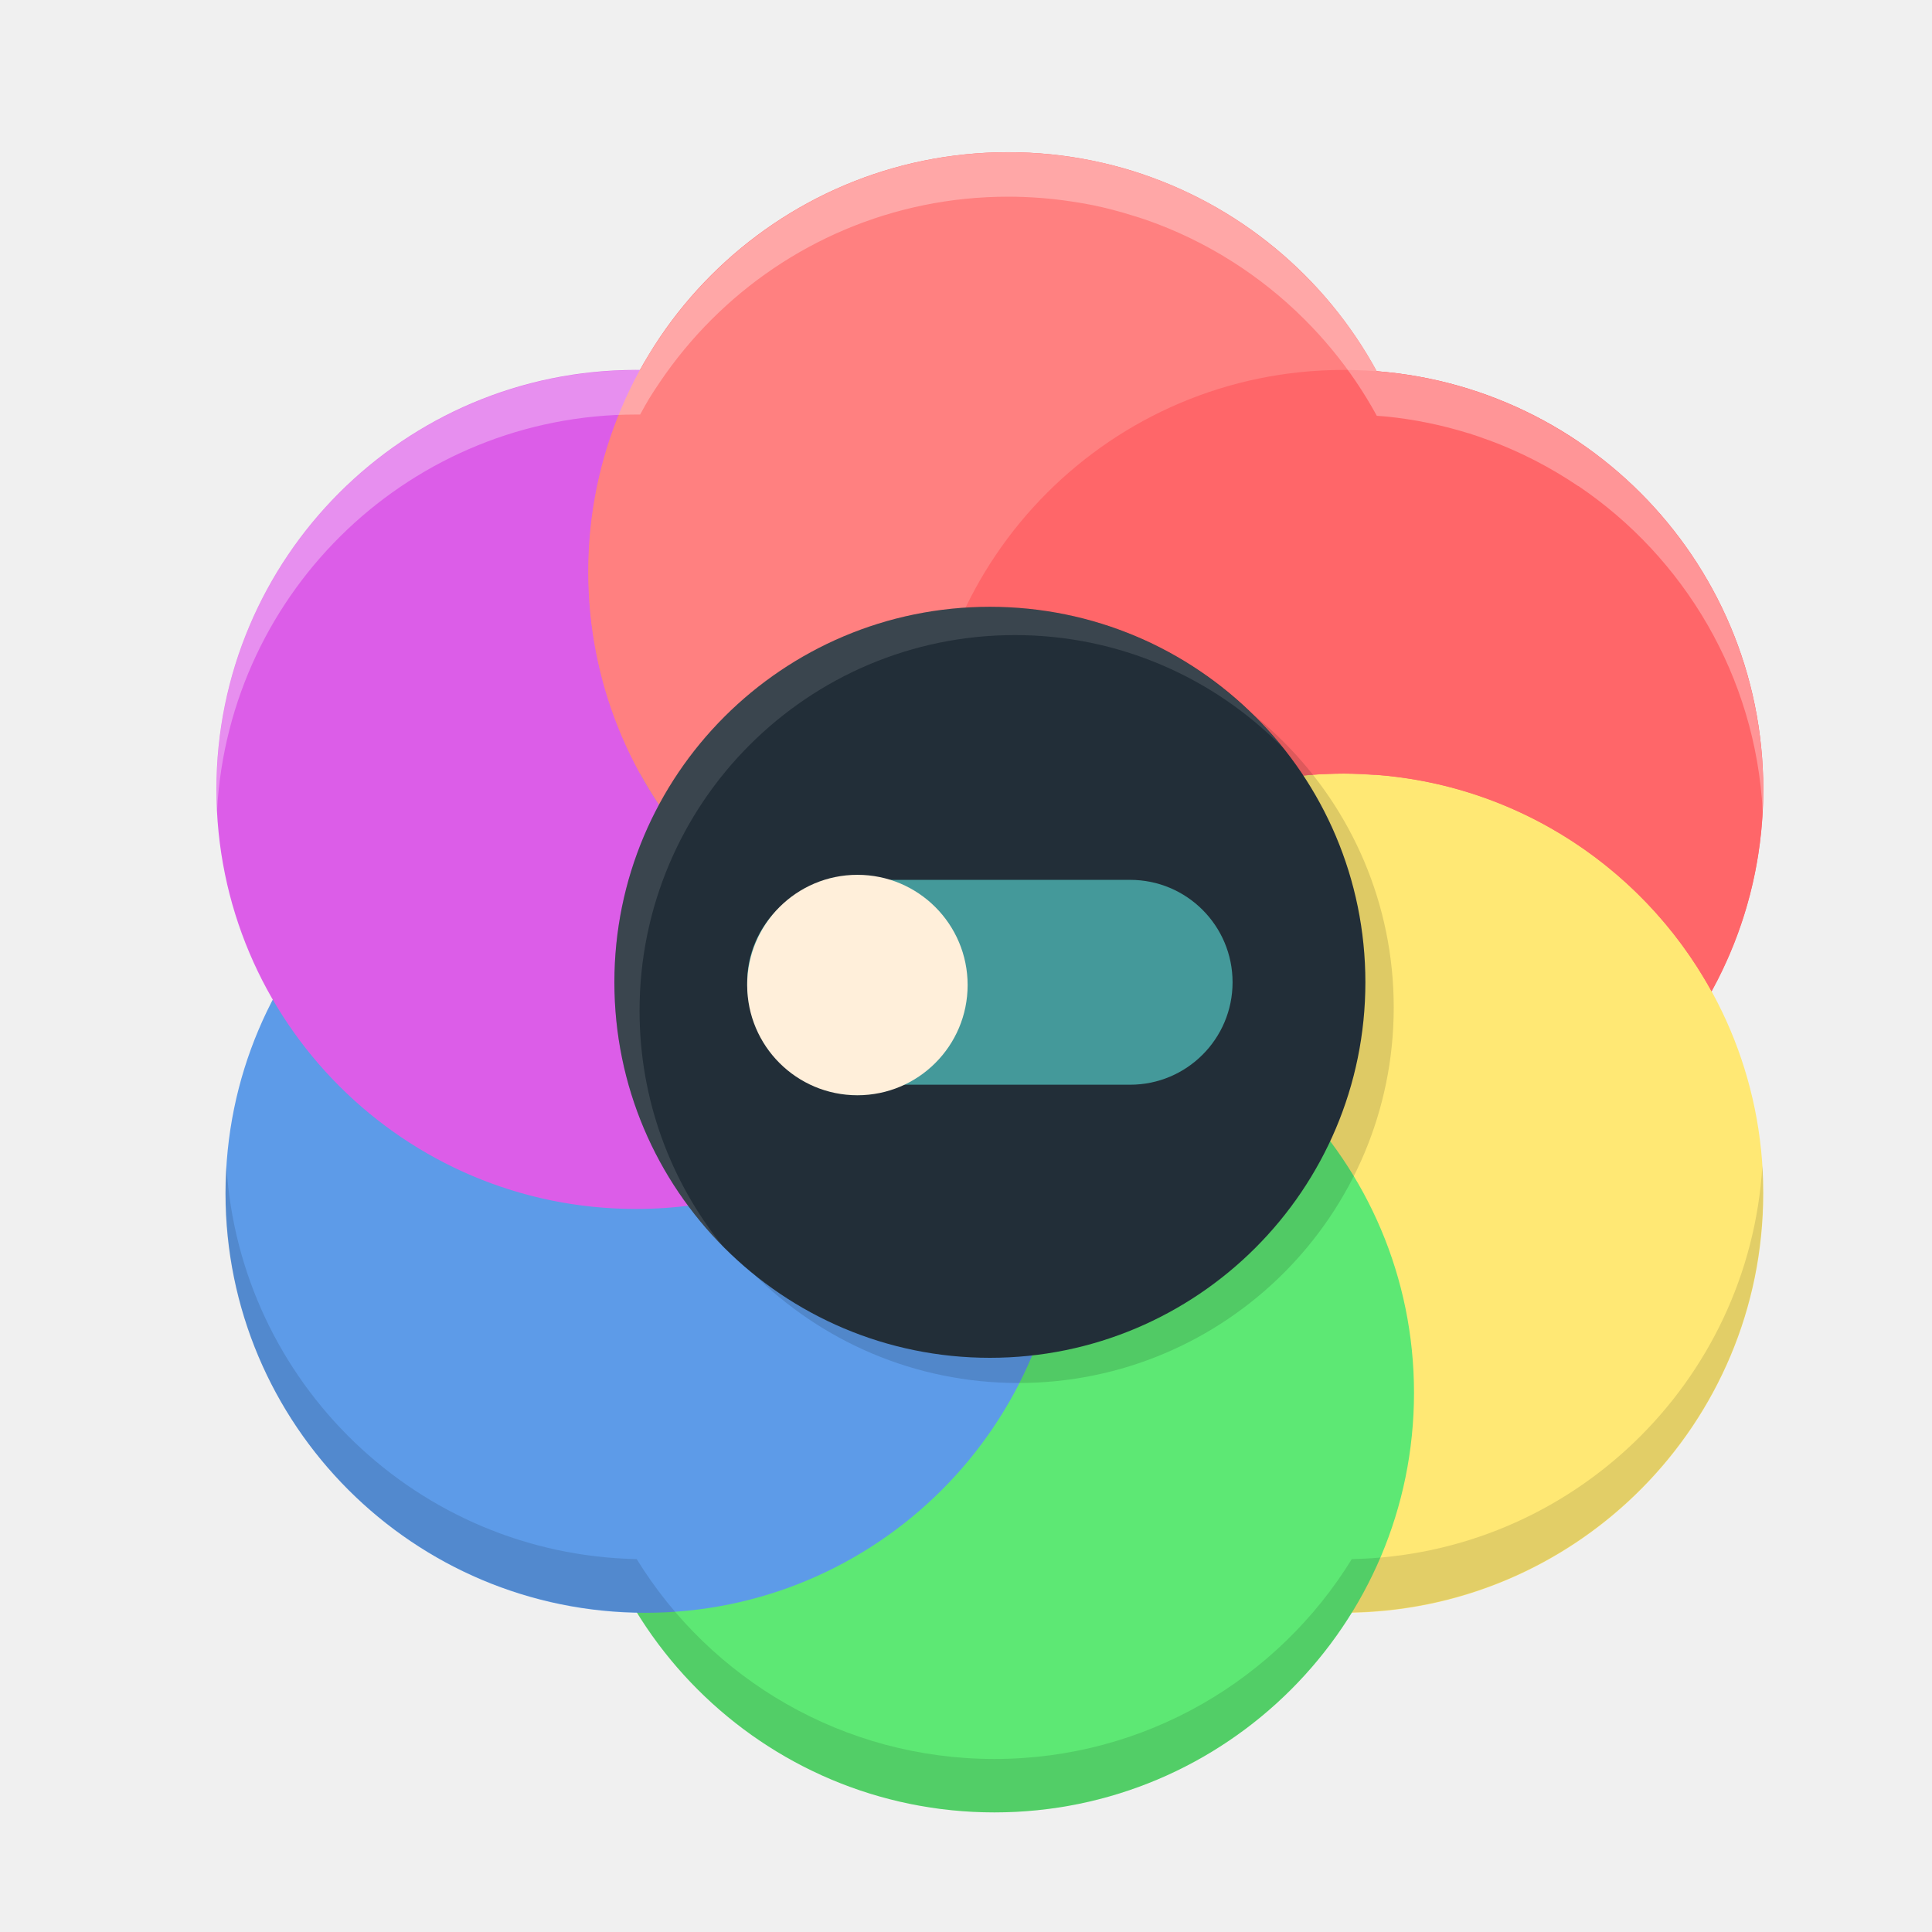
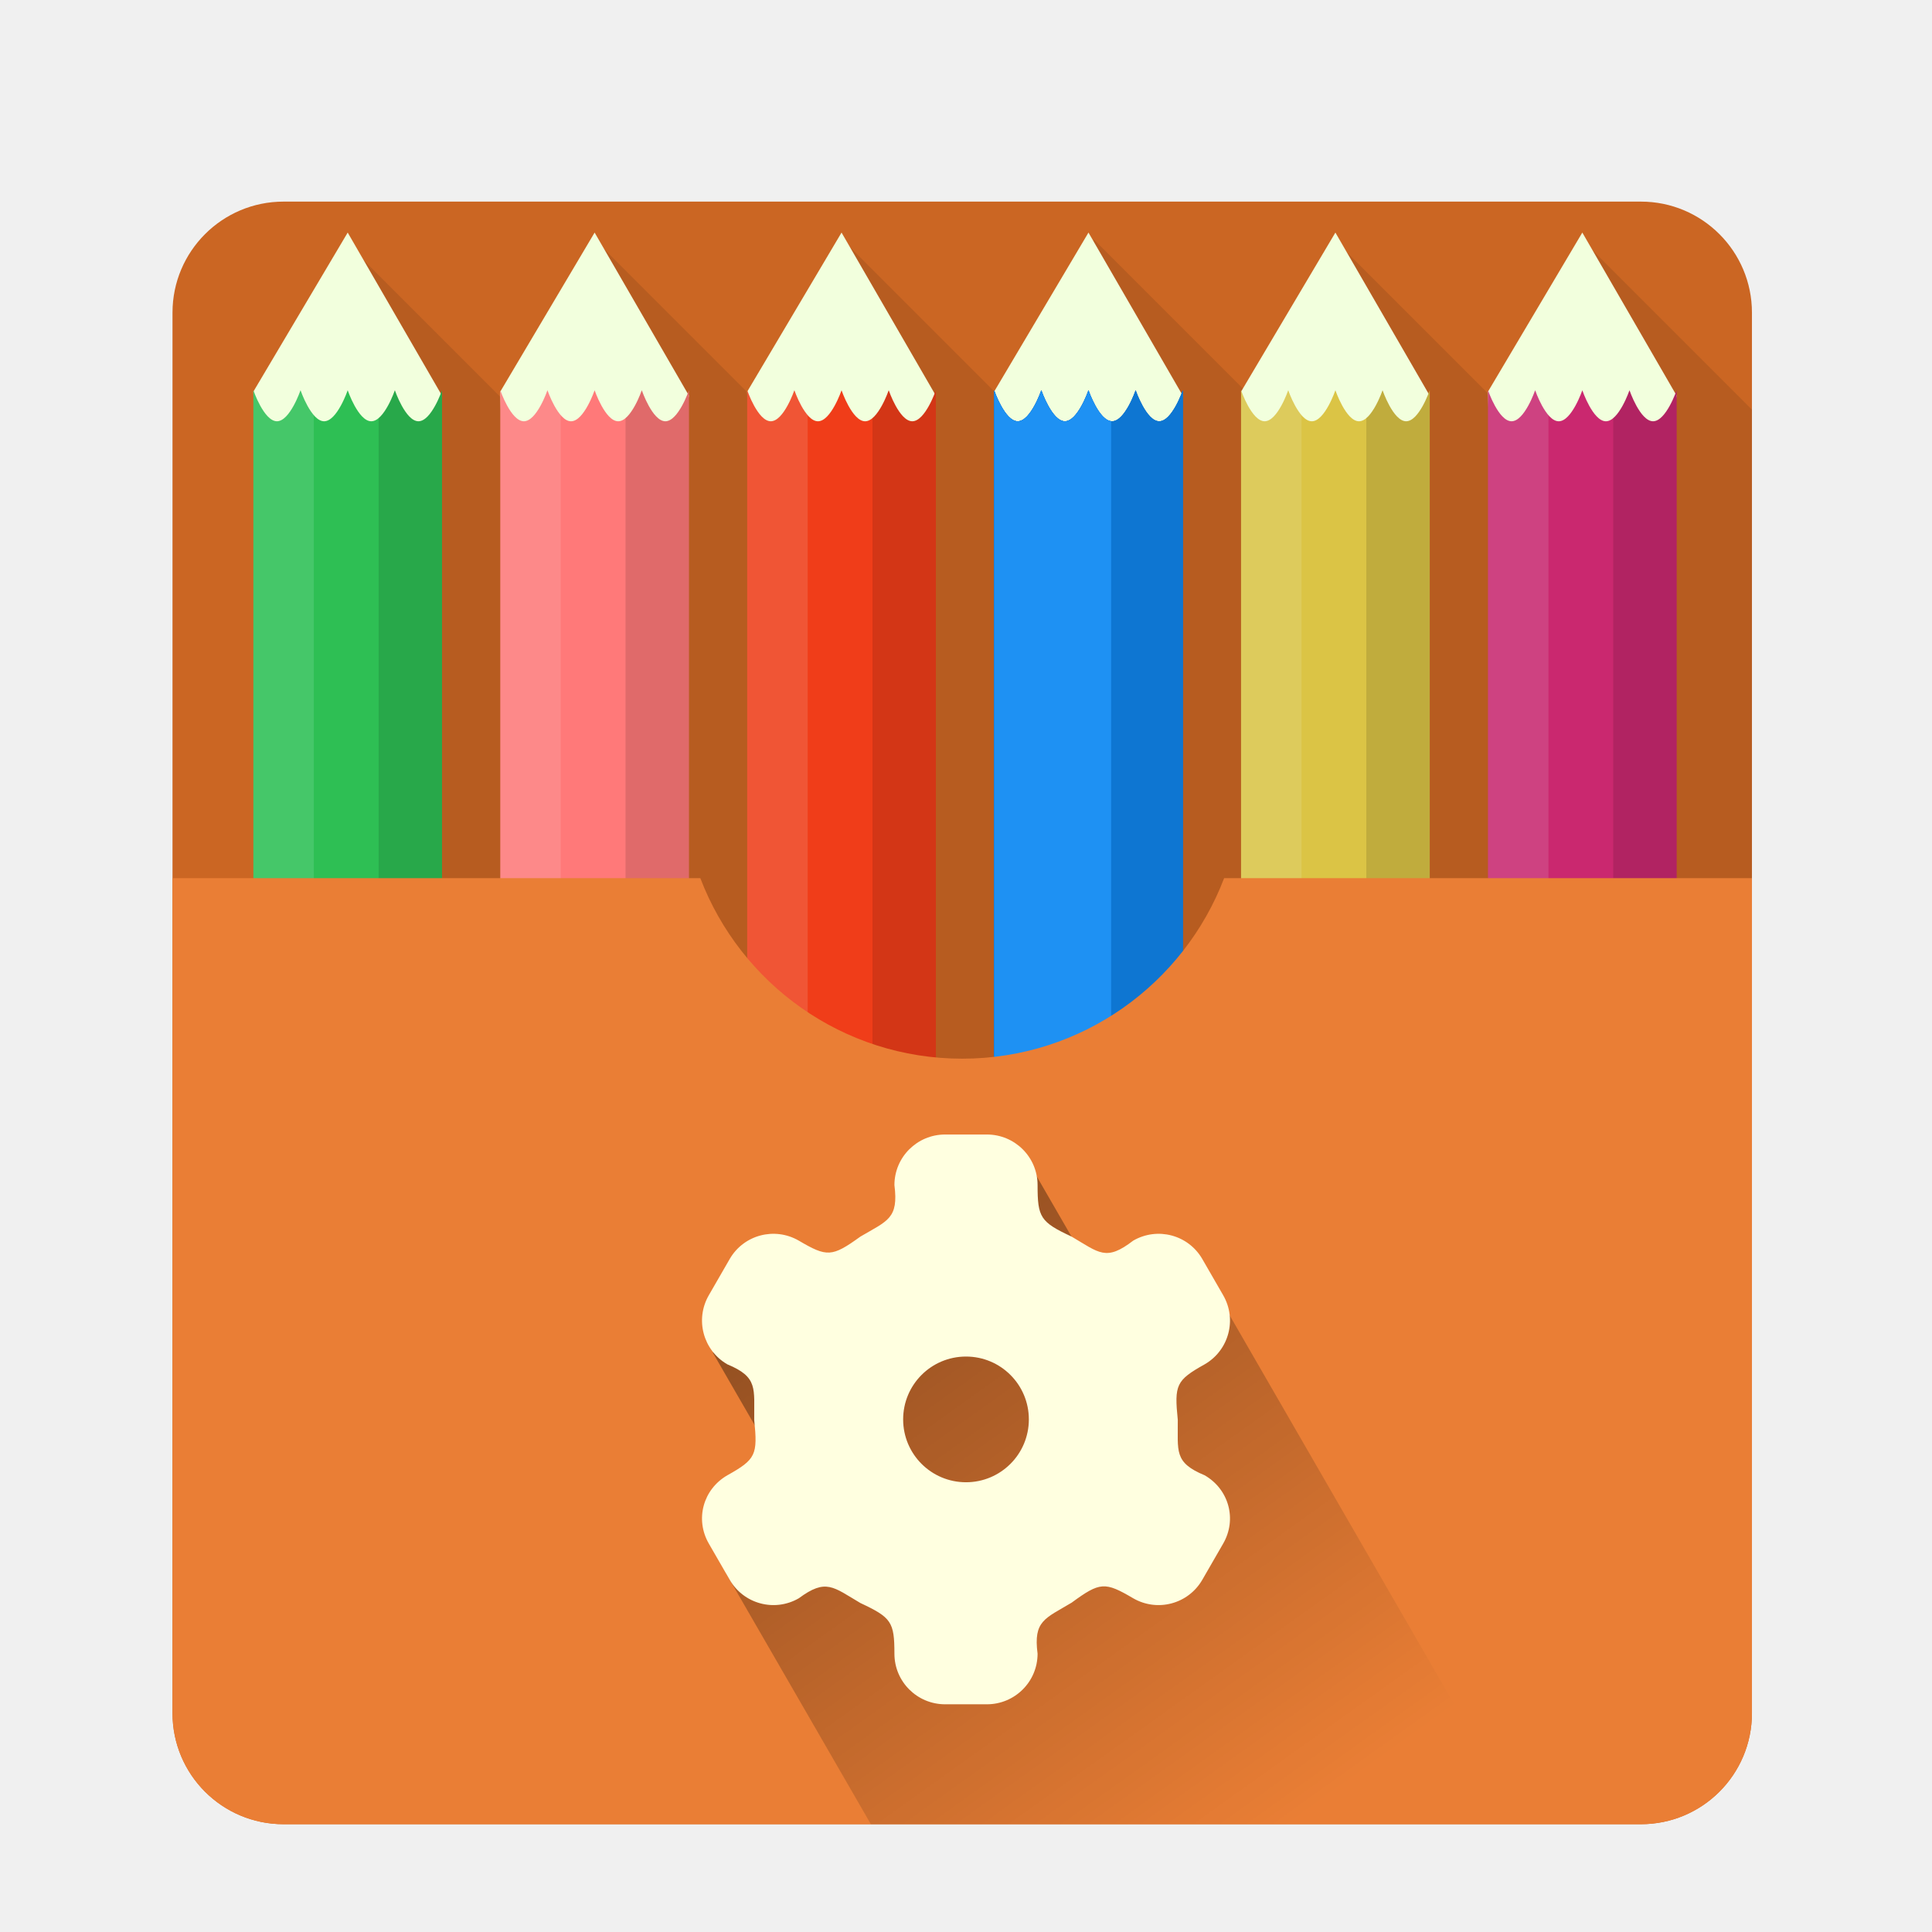
- <svg xmlns="http://www.w3.org/2000/svg" id="svg2" version="1.1" width="512" height="512">
-   <defs id="defs6" />
-   <g id="g3029" transform="matrix(2.175979,0,0,2.175979,-17.37361,-27.80685)">
-     <path style="fill:#dc5de8;fill-opacity:1;fill-rule:evenodd;stroke:none" d="m 130.701,34.242 c -0.842,0 -1.704,0.046 -2.535,0.087 -0.014,7.15e-4 -0.029,-7.26e-4 -0.043,0 -3.368,0.174 -6.676,0.674 -9.835,1.486 -1.585,0.408 -3.113,0.886 -4.633,1.442 -1.521,0.556 -3.011,1.183 -4.458,1.879 -1.446,0.697 -2.876,1.488 -4.24,2.317 -3.412,2.071 -6.545,4.538 -9.353,7.343 -1.124,1.122 -2.179,2.315 -3.191,3.54 -0.506,0.613 -1.009,1.199 -1.486,1.836 -0.953,1.273 -1.836,2.614 -2.666,3.977 -0.371,0.61 -0.747,1.252 -1.093,1.879 -0.16,-0.001 -0.321,0 -0.481,0 -27.403,0 -49.609,22.206 -49.609,49.609 0,9.073 2.436,17.554 6.687,24.87 -3.562,6.845 -5.595,14.609 -5.595,22.86 0,27.079 21.693,49.091 48.648,49.609 8.735,14.173 24.395,23.603 42.266,23.603 17.871,0 33.531,-9.429 42.266,-23.603 26.955,-0.518 48.648,-22.531 48.648,-49.609 0,-8.654 -2.224,-16.782 -6.119,-23.865 0.44,-0.8 0.871,-1.621 1.268,-2.448 0.042,-0.088 0.089,-0.174 0.132,-0.262 0.367,-0.776 0.722,-1.563 1.049,-2.36 0.059,-0.144 0.118,-0.292 0.175,-0.437 1.369,-3.428 2.352,-7.041 2.929,-10.796 0.027,-0.172 0.02,-0.352 0.043,-0.524 0.119,-0.834 0.229,-1.689 0.306,-2.535 0.039,-0.433 0.103,-0.875 0.132,-1.311 0,-0.073 0,-0.146 0,-0.219 0.059,-0.989 0.087,-1.968 0.087,-2.972 0,-0.856 -8.4e-4,-1.733 -0.043,-2.579 -0.344,-6.779 -2.054,-13.176 -4.852,-18.97 -0.348,-0.723 -0.711,-1.395 -1.093,-2.098 -1.151,-2.119 -2.409,-4.157 -3.846,-6.075 -0.476,-0.637 -0.981,-1.223 -1.486,-1.836 -8.325,-10.088 -20.574,-16.845 -34.399,-17.921 -0.368,-0.674 -0.739,-1.356 -1.137,-2.011 -4.293,-7.066 -10.337,-12.96 -17.483,-17.134 -1.131,-0.66 -2.267,-1.308 -3.453,-1.879 -2.169,-1.045 -4.401,-1.898 -6.731,-2.623 -0.794,-0.248 -1.55,-0.491 -2.36,-0.699 -3.157,-0.812 -6.467,-1.312 -9.835,-1.486 -0.028,-0.001 -0.059,0.001 -0.087,0 -0.831,-0.041 -1.65,-0.087 -2.491,-0.087 z" id="path3929" />
-     <path style="fill:#ff8080;fill-rule:evenodd;stroke:none" id="path3933" d="m 164.528,102.019 c 0,17.474 -14.166,31.64 -31.64,31.64 -17.474,0 -31.64,-14.166 -31.64,-31.64 0,-17.474 14.166,-31.64 31.64,-31.64 17.474,0 31.64,14.166 31.64,31.64 z" transform="matrix(1.615098,0,0,1.615098,-83.87686,-82.35564)" />
-     <path transform="matrix(1.615098,0,0,1.615098,-42.99546,-55.83797)" d="m 164.528,102.019 c 0,17.474 -14.166,31.64 -31.64,31.64 -17.474,0 -31.64,-14.166 -31.64,-31.64 0,-17.474 14.166,-31.64 31.64,-31.64 17.474,0 31.64,14.166 31.64,31.64 z" id="path3935" style="fill:#ff6669;fill-opacity:1;fill-rule:evenodd;stroke:none" />
-     <path style="fill:#ffe874;fill-opacity:1;fill-rule:evenodd;stroke:none" id="path3937" d="m 164.528,102.019 c 0,17.474 -14.166,31.64 -31.64,31.64 -17.474,0 -31.64,-14.166 -31.64,-31.64 0,-17.474 14.166,-31.64 31.64,-31.64 17.474,0 31.64,14.166 31.64,31.64 z" transform="matrix(1.615098,0,0,1.615098,-42.99546,-6.669797)" />
-     <path transform="matrix(1.615098,0,0,1.615098,-85.53422,17.63806)" d="m 164.528,102.019 c 0,17.474 -14.166,31.64 -31.64,31.64 -17.474,0 -31.64,-14.166 -31.64,-31.64 0,-17.474 14.166,-31.64 31.64,-31.64 17.474,0 31.64,14.166 31.64,31.64 z" id="path3939" style="fill:#5de874;fill-opacity:1;fill-rule:evenodd;stroke:none" />
-     <path style="fill:#5d9be8;fill-opacity:1;fill-rule:evenodd;stroke:none" id="path3941" d="m 164.528,102.019 c 0,17.474 -14.166,31.64 -31.64,31.64 -17.474,0 -31.64,-14.166 -31.64,-31.64 0,-17.474 14.166,-31.64 31.64,-31.64 17.474,0 31.64,14.166 31.64,31.64 z" transform="matrix(1.615098,0,0,1.615098,-128.073,-6.669797)" />
-     <path style="fill:#dc5de8;fill-opacity:1;fill-rule:evenodd;stroke:none" d="m 85.434,57.833 c -28.223,0 -51.092,22.87 -51.092,51.092 0,28.223 22.87,51.092 51.092,51.092 19.311,0 36.145,-10.709 44.835,-26.514 C 102.273,133.24 79.627,110.47 79.627,82.412 c 0,-8.913 2.336,-17.284 6.347,-24.578 -0.179,-0.002 -0.361,0 -0.54,0 z" id="path3943" />
-     <path style="fill:#ff8080;fill-rule:evenodd;stroke:none" d="m 130.764,31.319 c -28.223,0 -51.137,22.87 -51.137,51.092 0,26.939 20.871,49.005 47.311,50.957 8.714,-15.723 25.451,-26.379 44.7,-26.379 1.293,0 2.558,0.086 3.826,0.18 4.071,-7.336 6.392,-15.774 6.392,-24.758 0,-28.223 -22.87,-51.092 -51.092,-51.092 z" id="path3945" />
-     <path style="fill:#ff6669;fill-opacity:1;fill-rule:evenodd;stroke:none" d="m 171.638,57.833 c -28.223,0 -51.092,22.87 -51.092,51.092 0,8.913 2.291,17.284 6.302,24.578 8.691,-15.802 25.482,-26.514 44.79,-26.514 19.308,0 36.099,10.712 44.79,26.514 4.011,-7.295 6.302,-15.665 6.302,-24.578 0,-28.223 -22.87,-51.092 -51.092,-51.092 z" id="path3947" />
-     <path id="path4017" d="m 130.762,31.327 c -14.111,0 -26.877,5.721 -36.125,14.969 -2.314,2.311 -4.411,4.844 -6.25,7.562 -0.459,0.68 -0.917,1.36 -1.344,2.062 -0.384,0.631 -0.737,1.289 -1.094,1.938 -0.169,-10e-4 -0.331,0 -0.5,0 -28.223,0 -51.094,22.84 -51.094,51.063 0,0.865 0.02,1.708 0.062,2.562 1.477,-26.895 23.764,-48.219 51.031,-48.219 0.169,0 0.331,-10e-4 0.5,0 0.357,-0.648 0.71,-1.307 1.094,-1.938 0.427,-0.702 0.885,-1.383 1.344,-2.062 1.839,-2.718 3.936,-5.251 6.25,-7.562 9.248,-9.248 22.014,-14.969 36.125,-14.969 2.646,0 5.244,0.206 7.781,0.594 0.846,0.129 1.7,0.267 2.531,0.438 1.676,0.343 3.294,0.778 4.906,1.281 0.525,0.163 1.045,0.32 1.562,0.5 7.358,2.559 13.951,6.763 19.344,12.156 2.318,2.316 4.41,4.838 6.25,7.562 0.905,1.34 1.754,2.73 2.531,4.156 0.281,0.022 0.564,0.036 0.844,0.062 0.114,0.011 0.23,0.02 0.344,0.031 0.01,0.001 0.021,-10e-4 0.031,0 3.425,0.35 6.747,1.039 9.938,2.031 0.01,0.003 0.021,-0.003 0.031,0 0.79,0.246 1.57,0.529 2.344,0.812 0.009,0.003 0.022,-0.003 0.031,0 3.903,1.432 7.578,3.334 10.969,5.625 0.007,0.005 0.024,-0.005 0.031,0 12.869,8.703 21.562,23.137 22.438,39.625 0.041,-0.886 0.062,-1.763 0.062,-2.656 0,-17.63 -8.919,-33.19 -22.5,-42.375 -0.007,-0.005 -0.024,0.005 -0.031,0 -3.39,-2.291 -7.065,-4.193 -10.969,-5.625 -0.009,-0.003 -0.022,0.003 -0.031,0 -0.773,-0.283 -1.553,-0.566 -2.344,-0.812 -0.01,-0.003 -0.022,0.003 -0.031,0 -3.191,-0.992 -6.513,-1.681 -9.938,-2.031 -0.01,-10e-4 -0.021,0.001 -0.031,0 -0.114,-0.012 -0.23,-0.02 -0.344,-0.031 -0.28,-0.026 -0.562,-0.041 -0.844,-0.062 -0.777,-1.427 -1.626,-2.816 -2.531,-4.156 -1.84,-2.724 -3.932,-5.247 -6.25,-7.562 -5.393,-5.393 -11.986,-9.598 -19.344,-12.156 -0.517,-0.18 -1.038,-0.337 -1.562,-0.5 -1.612,-0.503 -3.23,-0.938 -4.906,-1.281 -0.832,-0.17 -1.685,-0.308 -2.531,-0.438 -2.538,-0.388 -5.135,-0.594 -7.781,-0.594 z" style="fill:#ffffff;fill-opacity:0.31;fill-rule:evenodd;stroke:none" />
-     <path id="path4066" d="m 35.558,154.752 c -0.073,1.109 -0.125,2.217 -0.125,3.344 0,27.876 22.35,50.51 50.094,51.062 8.994,14.611 25.147,24.344 43.562,24.344 18.415,0 34.537,-9.734 43.531,-24.344 27.758,-0.536 50.094,-23.176 50.094,-51.062 0,-1.114 -0.024,-2.217 -0.094,-3.312 -1.629,26.401 -23.31,47.36 -50,47.875 -8.994,14.61 -25.116,24.344 -43.531,24.344 -18.416,0 -34.569,-9.733 -43.562,-24.344 -26.686,-0.531 -48.353,-21.501 -49.969,-47.906 z" style="fill:#000000;fill-opacity:0.114;fill-rule:evenodd;stroke:none" />
+ <svg xmlns="http://www.w3.org/2000/svg" xmlns:xlink="http://www.w3.org/1999/xlink" width="512" height="512" id="svg2" version="1.1">
+   <defs id="defs4">
+     <linearGradient id="linearGradient4004">
+       <stop style="stop-color:#000000;stop-opacity:0.813" offset="0" id="stop4006" />
+       <stop style="stop-color:#000000;stop-opacity:0;" offset="1" id="stop4008" />
+     </linearGradient>
+     <clipPath id="clipPath3769" clipPathUnits="userSpaceOnUse">
+       <path style="color:#000000;fill:#008f43;fill-opacity:1;fill-rule:evenodd;stroke:none;stroke-width:60;marker:none;visibility:visible;display:inline;overflow:visible;enable-background:accumulate" d="m -64.286,643.791 c 0,0 -2.809,8.214 -6.25,8.214 -3.441,0 -6.25,-8.214 -6.25,-8.214 0,0 -2.809,8.214 -6.25,8.214 -3.441,0 -6.25,-8.214 -6.25,-8.214 0,0 -2.809,8.214 -6.25,8.214 -3.441,0 -6.25,-8.214 -6.25,-8.214 0,0 -2.809,8.214 -6.25,8.214 -3.441,0 -6.25,-8.214 -6.25,-8.214 l 0,142.857 50,0 z" id="path3771" />
+     </clipPath>
+     <clipPath id="clipPath3775" clipPathUnits="userSpaceOnUse">
+       <path style="color:#000000;fill:#008f43;fill-opacity:1;fill-rule:evenodd;stroke:none;stroke-width:60;marker:none;visibility:visible;display:inline;overflow:visible;enable-background:accumulate" d="m 64.286,103.429 c 0,0 2.809,8.214 6.25,8.214 3.441,0 6.25,-8.214 6.25,-8.214 0,0 2.809,8.214 6.25,8.214 3.441,0 6.25,-8.214 6.25,-8.214 0,0 2.809,8.214 6.25,8.214 3.441,0 6.25,-8.214 6.25,-8.214 0,0 2.809,8.214 6.25,8.214 3.441,0 6.25,-8.214 6.25,-8.214 l 0,142.857 -50,0 z" id="path3777" />
+     </clipPath>
+     <clipPath clipPathUnits="userSpaceOnUse" id="clipPath3891">
+       <path id="path3893" d="m 14.93,1019.952 c -1.088,0 -1.969,0.881 -1.969,1.969 0.167,1.307 -0.269,1.377 -1.328,2 -1.105,0.798 -1.295,0.801 -2.391,0.156 -0.942,-0.544 -2.143,-0.224 -2.688,0.719 l -0.812,1.406 c -0.544,0.942 -0.224,2.143 0.719,2.688 1.207,0.5 1.035,0.938 1.047,2.156 0.138,1.359 0.066,1.535 -1.047,2.156 -0.942,0.544 -1.263,1.714 -0.719,2.656 l 0.812,1.406 c 0.544,0.942 1.745,1.263 2.688,0.719 1.06,-0.783 1.331,-0.436 2.391,0.188 1.204,0.564 1.328,0.73 1.328,1.969 0,1.088 0.881,1.969 1.969,1.969 l 1.625,0 c 1.088,0 1.969,-0.881 1.969,-1.969 -0.168,-1.287 0.29,-1.362 1.328,-1.984 1.104,-0.81 1.29,-0.82 2.391,-0.172 0.942,0.544 2.143,0.224 2.688,-0.719 l 0.812,-1.406 c 0.544,-0.943 0.224,-2.112 -0.719,-2.656 -1.207,-0.5 -1.035,-0.938 -1.047,-2.156 -0.138,-1.359 -0.066,-1.535 1.047,-2.156 0.942,-0.544 1.263,-1.745 0.719,-2.688 l -0.812,-1.406 c -0.544,-0.943 -1.745,-1.263 -2.688,-0.719 -1.058,0.815 -1.318,0.475 -2.391,-0.156 -1.221,-0.569 -1.328,-0.744 -1.328,-2 0,-1.088 -0.881,-1.969 -1.969,-1.969 z" style="color:#000000;fill:#385a5a;fill-opacity:1;fill-rule:evenodd;stroke:none;stroke-width:16;marker:none;visibility:visible;display:inline;overflow:visible;enable-background:accumulate" />
+     </clipPath>
+     <clipPath clipPathUnits="userSpaceOnUse" id="clipPath4086">
+       <path style="color:#000000;fill:#df8f43;fill-opacity:1;fill-rule:evenodd;stroke:none;stroke-width:60;marker:none;visibility:visible;display:inline;overflow:visible;enable-background:accumulate" d="m 465.714,735.219 0,260 c 0,15.829 -12.743,28.571 -28.571,28.571 l -362.857,0 c -15.829,0 -28.571,-12.743 -28.571,-28.571 l 0,-260 z" id="path4088" />
+     </clipPath>
+     <clipPath clipPathUnits="userSpaceOnUse" id="clipPath3871">
+       <g transform="translate(199.1699,-540.3622)" id="g3873">
+         <path transform="translate(0,540.3622)" id="path3875" d="m 64.286,103.786 25,-42.153 25,43.225 -2.857,15.714 -46.786,-3.929 z" style="fill:#f2ffdd;fill-opacity:1;stroke:none" />
+         <path id="path3877" d="m 64.286,103.429 c 0,0 2.809,8.214 6.25,8.214 3.441,0 6.25,-8.214 6.25,-8.214 0,0 2.809,8.214 6.25,8.214 3.441,0 6.25,-8.214 6.25,-8.214 0,0 2.809,8.214 6.25,8.214 3.441,0 6.25,-8.214 6.25,-8.214 0,0 2.809,8.214 6.25,8.214 3.441,0 6.25,-8.214 6.25,-8.214 l 0,184.273 -50,0 z" style="color:#000000;fill:#0b72cd;fill-opacity:1;fill-rule:evenodd;stroke:none;stroke-width:60;marker:none;visibility:visible;display:inline;overflow:visible;enable-background:accumulate" transform="translate(0,540.3622)" />
+       </g>
+     </clipPath>
+     <clipPath clipPathUnits="userSpaceOnUse" id="clipPath3879">
+       <g id="g3881" transform="translate(199.1699,0)">
+         <path style="fill:#f2ffdd;fill-opacity:1;stroke:none" d="m 64.286,103.786 25,-42.153 25,43.225 -2.857,15.714 -46.786,-3.929 z" id="path3883" transform="translate(0,540.3622)" />
+         <path transform="translate(0,540.3622)" style="color:#000000;fill:#0b72cd;fill-opacity:1;fill-rule:evenodd;stroke:none;stroke-width:60;marker:none;visibility:visible;display:inline;overflow:visible;enable-background:accumulate" d="m 64.286,103.429 c 0,0 2.809,8.214 6.25,8.214 3.441,0 6.25,-8.214 6.25,-8.214 0,0 2.809,8.214 6.25,8.214 3.441,0 6.25,-8.214 6.25,-8.214 0,0 2.809,8.214 6.25,8.214 3.441,0 6.25,-8.214 6.25,-8.214 0,0 2.809,8.214 6.25,8.214 3.441,0 6.25,-8.214 6.25,-8.214 l 0,184.273 -50,0 z" id="path3885" />
+       </g>
+     </clipPath>
+     <clipPath clipPathUnits="userSpaceOnUse" id="clipPath3973">
+       <path style="color:#000000;fill:#d83414;fill-opacity:1;fill-rule:evenodd;stroke:none;stroke-width:60;marker:none;visibility:visible;display:inline;overflow:visible;enable-background:accumulate" d="m 198.018,643.791 c 0,0 2.809,8.214 6.25,8.214 3.441,0 6.25,-8.214 6.25,-8.214 0,0 2.809,8.214 6.25,8.214 3.441,0 6.25,-8.214 6.25,-8.214 0,0 2.809,8.214 6.25,8.214 3.441,0 6.25,-8.214 6.25,-8.214 0,0 2.809,8.214 6.25,8.214 3.441,0 6.25,-8.214 6.25,-8.214 l 0,183.571 -50,0 z" id="path3975" />
+     </clipPath>
+     <clipPath clipPathUnits="userSpaceOnUse" id="clipPath3979">
+       <path style="color:#000000;fill:#d83414;fill-opacity:1;fill-rule:evenodd;stroke:none;stroke-width:60;marker:none;visibility:visible;display:inline;overflow:visible;enable-background:accumulate" d="m 198.018,643.791 c 0,0 2.809,8.214 6.25,8.214 3.441,0 6.25,-8.214 6.25,-8.214 0,0 2.809,8.214 6.25,8.214 3.441,0 6.25,-8.214 6.25,-8.214 0,0 2.809,8.214 6.25,8.214 3.441,0 6.25,-8.214 6.25,-8.214 0,0 2.809,8.214 6.25,8.214 3.441,0 6.25,-8.214 6.25,-8.214 l 0,183.571 -50,0 z" id="path3981" />
+     </clipPath>
+     <linearGradient xlink:href="#linearGradient4004" id="linearGradient4010" x1="77.484" y1="153.833" x2="323.271" y2="497.168" gradientUnits="userSpaceOnUse" />
+     <clipPath clipPathUnits="userSpaceOnUse" id="clipPath4014">
+       <path id="path4016" d="m 45.719,232.719 0,221.281 c 0,16.305 13.133,29.438 29.438,29.438 l 359.688,0 c 16.305,0 29.438,-13.133 29.438,-29.438 l 0,-221.281 -139.875,0 C 313.744,260.68 286.706,280.562 255,280.562 c -31.706,0 -58.744,-19.882 -69.406,-47.844 l -139.875,0 z" style="color:#000000;fill:#687c8d;fill-opacity:1;fill-rule:evenodd;stroke:none;stroke-width:60;marker:none;visibility:visible;display:inline;overflow:visible;enable-background:accumulate" />
+     </clipPath>
+     <clipPath clipPathUnits="userSpaceOnUse" id="clipPath3818">
+       <rect ry="29.431" y="53.429" x="45.714" height="430" width="418.571" id="rect3820" style="color:#000000;fill:#0c946f;fill-opacity:1;fill-rule:evenodd;stroke:none;stroke-width:60;marker:none;visibility:visible;display:inline;overflow:visible;enable-background:accumulate" />
+     </clipPath>
+   </defs>
+   <g transform="translate(0,-540.3622)" id="layer1">
+     <rect style="color:#000000;fill:#cb6623;fill-opacity:1;fill-rule:evenodd;stroke:none;stroke-width:60;marker:none;visibility:visible;display:inline;overflow:visible;enable-background:accumulate" id="rect3073" width="418.571" height="430" x="45.714" y="53.429" transform="translate(0,540.3622)" ry="29.431" />
+     <path style="fill:#000000;stroke:none;stroke-width:1px;stroke-linecap:butt;stroke-linejoin:miter;stroke-opacity:1;fill-opacity:0.099" d="m 91.924,64.502 48.992,48.992 17.678,-48.992 53.538,53.538 11.112,-54.548 48.992,48.992 17.678,-48.992 51.518,51.518 12.122,-51.518 53.033,53.033 13.637,-52.023 66.67,66.67 -3.03,140.411 -387.899,37.376 z" id="path3814" transform="translate(0,540.3622)" clip-path="url(#clipPath3818)" />
+     <g transform="translate(2.857143,0)" id="g3779">
+       <path style="fill:#f2ffdd;fill-opacity:1;stroke:none" d="m 64.286,103.786 25,-42.153 25,43.225 -2.857,15.714 -46.786,-3.929 z" id="path3761" transform="translate(0,540.3622)" />
+       <path transform="translate(0,540.3622)" style="color:#000000;fill:#2ebf54;fill-opacity:1;fill-rule:evenodd;stroke:none;stroke-width:60;marker:none;visibility:visible;display:inline;overflow:visible;enable-background:accumulate" d="m 64.286,103.429 c 0,0 2.809,8.214 6.25,8.214 3.441,0 6.25,-8.214 6.25,-8.214 0,0 2.809,8.214 6.25,8.214 3.441,0 6.25,-8.214 6.25,-8.214 0,0 2.809,8.214 6.25,8.214 3.441,0 6.25,-8.214 6.25,-8.214 0,0 2.809,8.214 6.25,8.214 3.441,0 6.25,-8.214 6.25,-8.214 l 0,142.857 -50,0 z" id="rect3758" />
+       <rect style="opacity:0.122;color:#000000;fill:#f2ffff;fill-opacity:1;fill-rule:evenodd;stroke:none;stroke-width:60;marker:none;visibility:visible;display:inline;overflow:visible;enable-background:accumulate" id="rect3763" width="30.81" height="170.716" x="49.497" y="90.261" transform="translate(0,540.3622)" clip-path="url(#clipPath3775)" />
+       <rect transform="scale(-1,1)" y="630.623" x="-128.289" height="170.716" width="30.81" id="rect3765" style="opacity:0.122;color:#000000;fill:#000000;fill-opacity:1;fill-rule:evenodd;stroke:none;stroke-width:60;marker:none;visibility:visible;display:inline;overflow:visible;enable-background:accumulate" clip-path="url(#clipPath3769)" />
+     </g>
+     <g transform="translate(68.29472,0)" id="g3785">
+       <path transform="translate(0,540.3622)" id="path3787" d="m 64.286,103.786 25,-42.153 25,43.225 -2.857,15.714 -46.786,-3.929 z" style="fill:#f2ffdd;fill-opacity:1;stroke:none" />
+       <path id="path3789" d="m 64.286,103.429 c 0,0 2.809,8.214 6.25,8.214 3.441,0 6.25,-8.214 6.25,-8.214 0,0 2.809,8.214 6.25,8.214 3.441,0 6.25,-8.214 6.25,-8.214 0,0 2.809,8.214 6.25,8.214 3.441,0 6.25,-8.214 6.25,-8.214 0,0 2.809,8.214 6.25,8.214 3.441,0 6.25,-8.214 6.25,-8.214 l 0,142.857 -50,0 z" style="color:#000000;fill:#ff7979;fill-opacity:1;fill-rule:evenodd;stroke:none;stroke-width:60;marker:none;visibility:visible;display:inline;overflow:visible;enable-background:accumulate" transform="translate(0,540.3622)" />
+       <rect clip-path="url(#clipPath3775)" transform="translate(0,540.3622)" y="90.261" x="49.497" height="170.716" width="30.81" id="rect3791" style="opacity:0.122;color:#000000;fill:#f2ffff;fill-opacity:1;fill-rule:evenodd;stroke:none;stroke-width:60;marker:none;visibility:visible;display:inline;overflow:visible;enable-background:accumulate" />
+       <rect clip-path="url(#clipPath3769)" style="opacity:0.122;color:#000000;fill:#000000;fill-opacity:1;fill-rule:evenodd;stroke:none;stroke-width:60;marker:none;visibility:visible;display:inline;overflow:visible;enable-background:accumulate" id="rect3793" width="30.81" height="170.716" x="-128.289" y="630.623" transform="scale(-1,1)" />
+     </g>
+     <g id="g3983">
+       <path style="fill:#f2ffdd;fill-opacity:1;stroke:none" d="m 198.018,644.148 25,-42.154 25,43.225 -2.857,15.714 -46.786,-3.929 z" id="path3797" />
+       <path style="color:#000000;fill:#f03d19;fill-opacity:1;fill-rule:evenodd;stroke:none;stroke-width:60;marker:none;visibility:visible;display:inline;overflow:visible;enable-background:accumulate" d="m 198.018,643.791 c 0,0 2.809,8.214 6.25,8.214 3.441,0 6.25,-8.214 6.25,-8.214 0,0 2.809,8.214 6.25,8.214 3.441,0 6.25,-8.214 6.25,-8.214 0,0 2.809,8.214 6.25,8.214 3.441,0 6.25,-8.214 6.25,-8.214 0,0 2.809,8.214 6.25,8.214 3.441,0 6.25,-8.214 6.25,-8.214 l 0,183.571 -50,0 z" id="path3799" />
+       <rect style="opacity:0.122;color:#000000;fill:#f2ffff;fill-opacity:1;fill-rule:evenodd;stroke:none;stroke-width:60;marker:none;visibility:visible;display:inline;overflow:visible;enable-background:accumulate" id="rect3801" width="30.81" height="208.573" x="183.23" y="630.623" clip-path="url(#clipPath3979)" />
+       <path style="opacity:0.122;color:#000000;fill:#000000;fill-opacity:1;fill-rule:evenodd;stroke:none;stroke-width:60;marker:none;visibility:visible;display:inline;overflow:visible;enable-background:accumulate" clip-path="url(#clipPath3973)" d="m 262.022,630.623 -30.81,0 0,211.43 30.81,0 z" id="rect3803" />
+     </g>
+     <g id="g3815" transform="translate(264.6075,0)">
+       <path style="fill:#f2ffdd;fill-opacity:1;stroke:none" d="m 64.286,103.786 25,-42.153 25,43.225 -2.857,15.714 -46.786,-3.929 z" id="path3817" transform="translate(0,540.3622)" />
+       <path transform="translate(0,540.3622)" style="color:#000000;fill:#dbc445;fill-opacity:1;fill-rule:evenodd;stroke:none;stroke-width:60;marker:none;visibility:visible;display:inline;overflow:visible;enable-background:accumulate" d="m 64.286,103.429 c 0,0 2.809,8.214 6.25,8.214 3.441,0 6.25,-8.214 6.25,-8.214 0,0 2.809,8.214 6.25,8.214 3.441,0 6.25,-8.214 6.25,-8.214 0,0 2.809,8.214 6.25,8.214 3.441,0 6.25,-8.214 6.25,-8.214 0,0 2.809,8.214 6.25,8.214 3.441,0 6.25,-8.214 6.25,-8.214 l 0,142.857 -50,0 z" id="path3819" />
+       <rect style="opacity:0.122;color:#000000;fill:#f2ffff;fill-opacity:1;fill-rule:evenodd;stroke:none;stroke-width:60;marker:none;visibility:visible;display:inline;overflow:visible;enable-background:accumulate" id="rect3821" width="30.81" height="170.716" x="49.497" y="90.261" transform="translate(0,540.3622)" clip-path="url(#clipPath3775)" />
+       <rect transform="scale(-1,1)" y="630.623" x="-128.289" height="170.716" width="30.81" id="rect3823" style="opacity:0.122;color:#000000;fill:#000000;fill-opacity:1;fill-rule:evenodd;stroke:none;stroke-width:60;marker:none;visibility:visible;display:inline;overflow:visible;enable-background:accumulate" clip-path="url(#clipPath3769)" />
+     </g>
+     <g transform="translate(330.045,0)" id="g3825">
+       <path transform="translate(0,540.3622)" id="path3827" d="m 64.286,103.786 25,-42.153 25,43.225 -2.857,15.714 -46.786,-3.929 z" style="fill:#f2ffdd;fill-opacity:1;stroke:none" />
+       <path id="path3829" d="m 64.286,103.429 c 0,0 2.809,8.214 6.25,8.214 3.441,0 6.25,-8.214 6.25,-8.214 0,0 2.809,8.214 6.25,8.214 3.441,0 6.25,-8.214 6.25,-8.214 0,0 2.809,8.214 6.25,8.214 3.441,0 6.25,-8.214 6.25,-8.214 0,0 2.809,8.214 6.25,8.214 3.441,0 6.25,-8.214 6.25,-8.214 l 0,142.857 -50,0 z" style="color:#000000;fill:#ca286f;fill-opacity:1;fill-rule:evenodd;stroke:none;stroke-width:60;marker:none;visibility:visible;display:inline;overflow:visible;enable-background:accumulate" transform="translate(0,540.3622)" />
+       <rect clip-path="url(#clipPath3775)" transform="translate(0,540.3622)" y="90.261" x="49.497" height="170.716" width="30.81" id="rect3831" style="opacity:0.122;color:#000000;fill:#f2ffff;fill-opacity:1;fill-rule:evenodd;stroke:none;stroke-width:60;marker:none;visibility:visible;display:inline;overflow:visible;enable-background:accumulate" />
+       <rect clip-path="url(#clipPath3769)" style="opacity:0.122;color:#000000;fill:#000000;fill-opacity:1;fill-rule:evenodd;stroke:none;stroke-width:60;marker:none;visibility:visible;display:inline;overflow:visible;enable-background:accumulate" id="rect3833" width="30.81" height="170.716" x="-128.289" y="630.623" transform="scale(-1,1)" />
+     </g>
+     <g id="g3931">
+       <g id="g3805" transform="translate(199.1699,0)">
+         <path style="fill:#f2ffdd;fill-opacity:1;stroke:none" d="m 64.286,103.786 25,-42.153 25,43.225 -2.857,15.714 -46.786,-3.929 z" id="path3807" transform="translate(0,540.3622)" />
+         <path transform="translate(0,540.3622)" style="color:#000000;fill:#0b72cd;fill-opacity:1;fill-rule:evenodd;stroke:none;stroke-width:60;marker:none;visibility:visible;display:inline;overflow:visible;enable-background:accumulate" d="m 64.286,103.429 c 0,0 2.809,8.214 6.25,8.214 3.441,0 6.25,-8.214 6.25,-8.214 0,0 2.809,8.214 6.25,8.214 3.441,0 6.25,-8.214 6.25,-8.214 0,0 2.809,8.214 6.25,8.214 3.441,0 6.25,-8.214 6.25,-8.214 0,0 2.809,8.214 6.25,8.214 3.441,0 6.25,-8.214 6.25,-8.214 l 0,184.273 -50,0 z" id="path3809" />
+         <path id="path3887" d="m 64.286,103.429 c 0,0 2.809,8.214 6.25,8.214 3.441,0 6.25,-8.214 6.25,-8.214 0,0 2.809,8.214 6.25,8.214 3.441,0 6.25,-8.214 6.25,-8.214 0,0 2.809,8.214 6.25,8.214 3.441,0 6.25,-8.214 6.25,-8.214 0,0 2.809,8.214 6.25,8.214 3.441,0 6.25,-8.214 6.25,-8.214 l 0,184.273 -50,0 z" style="color:#000000;fill:#0b72cd;fill-opacity:1;fill-rule:evenodd;stroke:none;stroke-width:60;marker:none;visibility:visible;display:inline;overflow:visible;enable-background:accumulate" transform="translate(0,540.3622)" />
+         <path transform="translate(0,540.3622)" style="color:#000000;fill:#0b72cd;fill-opacity:1;fill-rule:evenodd;stroke:none;stroke-width:60;marker:none;visibility:visible;display:inline;overflow:visible;enable-background:accumulate" d="m 64.286,103.429 c 0,0 2.809,8.214 6.25,8.214 3.441,0 6.25,-8.214 6.25,-8.214 0,0 2.809,8.214 6.25,8.214 3.441,0 6.25,-8.214 6.25,-8.214 0,0 2.809,8.214 6.25,8.214 3.441,0 6.25,-8.214 6.25,-8.214 0,0 2.809,8.214 6.25,8.214 3.441,0 6.25,-8.214 6.25,-8.214 l 0,184.273 -50,0 z" id="path3896" />
+         <path transform="translate(-199.1699,540.3622)" id="path3928" d="m 294.469,111.594 c -3.327,-0.377 -6,-8.156 -6,-8.156 0,0 -2.809,8.219 -6.25,8.219 -3.441,0 -6.25,-8.219 -6.25,-8.219 0,0 -2.809,8.219 -6.25,8.219 -3.441,0 -6.25,-8.219 -6.25,-8.219 l 0,184.25 31,0 0,-176.094 z" style="color:#000000;fill:#1e91f3;fill-opacity:1;fill-rule:evenodd;stroke:none;stroke-width:60;marker:none;visibility:visible;display:inline;overflow:visible;enable-background:accumulate" />
+         <path transform="translate(-199.1699,540.3622)" id="path3920" d="m 294.469,111.594 0,176.094 19,0 0,-184.25 c 0,0 -2.809,8.219 -6.25,8.219 -3.441,0 -6.25,-8.219 -6.25,-8.219 0,0 -2.809,8.219 -6.25,8.219 -0.083,0 -0.168,-0.053 -0.25,-0.062 z" style="opacity:0.122;color:#000000;fill:#1e91f3;fill-opacity:1;fill-rule:evenodd;stroke:none;stroke-width:60;marker:none;visibility:visible;display:inline;overflow:visible;enable-background:accumulate" />
+       </g>
+       <rect clip-path="url(#clipPath3871)" transform="translate(0,540.3622)" y="98.343" x="259.609" height="189.404" width="19.193" id="rect3855" style="color:#000000;fill:#f2ffff;fill-opacity:1;fill-rule:evenodd;stroke:none;stroke-width:60;marker:none;visibility:visible;display:inline;overflow:visible;enable-background:accumulate;opacity:0.125" />
+     </g>
+     <path style="color:#000000;fill:#ea7e35;fill-opacity:1;fill-rule:evenodd;stroke:none;stroke-width:60;marker:none;visibility:visible;display:inline;overflow:visible;enable-background:accumulate" d="M 45.719 232.719 L 45.719 454 C 45.719 470.305 58.851 483.438 75.156 483.438 L 434.844 483.438 C 451.149 483.438 464.281 470.305 464.281 454 L 464.281 232.719 L 324.406 232.719 C 313.744 260.68 286.706 280.562 255 280.562 C 223.294 280.562 196.256 260.68 185.594 232.719 L 45.719 232.719 z " transform="translate(0,540.3622)" id="rect3847" />
+     <path style="fill:url(#linearGradient4010);stroke:none;stroke-width:1px;stroke-linecap:butt;stroke-linejoin:miter;stroke-opacity:1;fill-opacity:1" d="m 188.899,358.457 23.12,40.045 -19.559,18.544 54.267,93.992 166.449,-11.245 -89.246,-154.579 -26.657,5.558 -26.132,-45.262 z" id="path3996" transform="translate(0,540.3622)" clip-path="url(#clipPath4014)" />
+     <path style="color:#000000;fill:#ffffe0;fill-opacity:1;fill-rule:evenodd;stroke:none;stroke-width:16;marker:none;visibility:visible;display:inline;overflow:visible;enable-background:accumulate" d="M 250.469 300.656 C 243.052 300.656 237.031 306.646 237.031 314.062 C 238.168 322.971 235.222 323.472 228 327.719 C 220.471 333.157 219.154 333.173 211.688 328.781 C 205.265 325.073 197.083 327.233 193.375 333.656 L 187.844 343.25 C 184.135 349.673 186.327 357.854 192.75 361.562 C 200.977 364.973 199.792 367.981 199.875 376.281 C 200.814 385.542 200.332 386.732 192.75 390.969 C 186.327 394.677 184.135 402.639 187.844 409.062 L 193.375 418.656 C 197.083 425.079 205.265 427.271 211.688 423.562 C 218.909 418.225 220.78 420.565 228 424.812 C 236.204 428.654 237.031 429.805 237.031 438.25 C 237.031 445.666 243.052 451.656 250.469 451.656 L 261.531 451.656 C 268.948 451.656 274.969 445.666 274.969 438.25 C 273.827 429.48 276.928 428.961 284 424.719 C 291.523 419.2 292.81 419.149 300.312 423.562 C 306.735 427.271 314.917 425.079 318.625 418.656 L 324.156 409.062 C 327.865 402.639 325.673 394.677 319.25 390.969 C 311.023 387.559 312.208 384.582 312.125 376.281 C 311.186 367.021 311.668 365.799 319.25 361.562 C 325.673 357.854 327.865 349.673 324.156 343.25 L 318.625 333.656 C 314.917 327.233 306.735 325.073 300.312 328.781 C 293.103 334.334 291.312 332.02 284 327.719 C 275.68 323.841 274.969 322.619 274.969 314.062 C 274.969 306.646 268.948 300.656 261.531 300.656 L 250.469 300.656 z M 256 359.5 C 265.205 359.5 272.656 366.951 272.656 376.156 C 272.656 385.361 265.205 392.812 256 392.812 C 246.795 392.812 239.344 385.361 239.344 376.156 C 239.344 366.951 246.795 359.5 256 359.5 z " transform="translate(0,540.3622)" id="path3881" />
  </g>
-   <path style="fill:#000000;fill-opacity:0.13;fill-rule:evenodd;stroke:none" id="path3819" d="m 136.136,128.475 a 7.254,7.254 0 1 1 -14.508,0 7.254,7.254 0 1 1 14.508,0 z" transform="matrix(13.71809,0,0,13.71809,-1498.174,-1495.433)" />
-   <path transform="matrix(13.71809,0,0,13.71809,-1505.685,-1502.109)" d="m 136.136,128.475 a 7.254,7.254 0 1 1 -14.508,0 7.254,7.254 0 1 1 14.508,0 z" id="path3949" style="fill:#222e38;fill-opacity:1;fill-rule:evenodd;stroke:none" />
-   <rect style="color:#000000;fill:#54cbc6;fill-opacity:0.686;fill-rule:evenodd;stroke:none;stroke-width:2.166;marker:none;visibility:visible;display:inline;overflow:visible;enable-background:accumulate" id="rect3810" width="128.641" height="54.289" x="198.001" y="233.172" ry="27.144" />
-   <path style="fill:#ffefda;fill-opacity:1;fill-rule:evenodd;stroke:none" id="path3812" d="m 133.695,136.678 a 15.729,15.729 0 1 1 -31.458,0 15.729,15.729 0 1 1 31.458,0 z" transform="matrix(1.857085,0,0,1.857085,8.148044,7.222458)" />
-   <path style="fill:#ffffff;fill-opacity:0.111;fill-rule:evenodd;stroke:none" d="m 262.308,160.823 c -54.96,0 -99.483,44.523 -99.483,99.483 0,27.22 10.919,51.869 28.628,69.835 -13.719,-17.056 -21.964,-38.695 -21.964,-62.287 0,-54.96 44.523,-99.551 99.483,-99.551 27.772,0 52.871,11.437 70.923,29.784 -18.239,-22.714 -46.19,-37.264 -77.587,-37.264 z" id="path3814" />
</svg>
